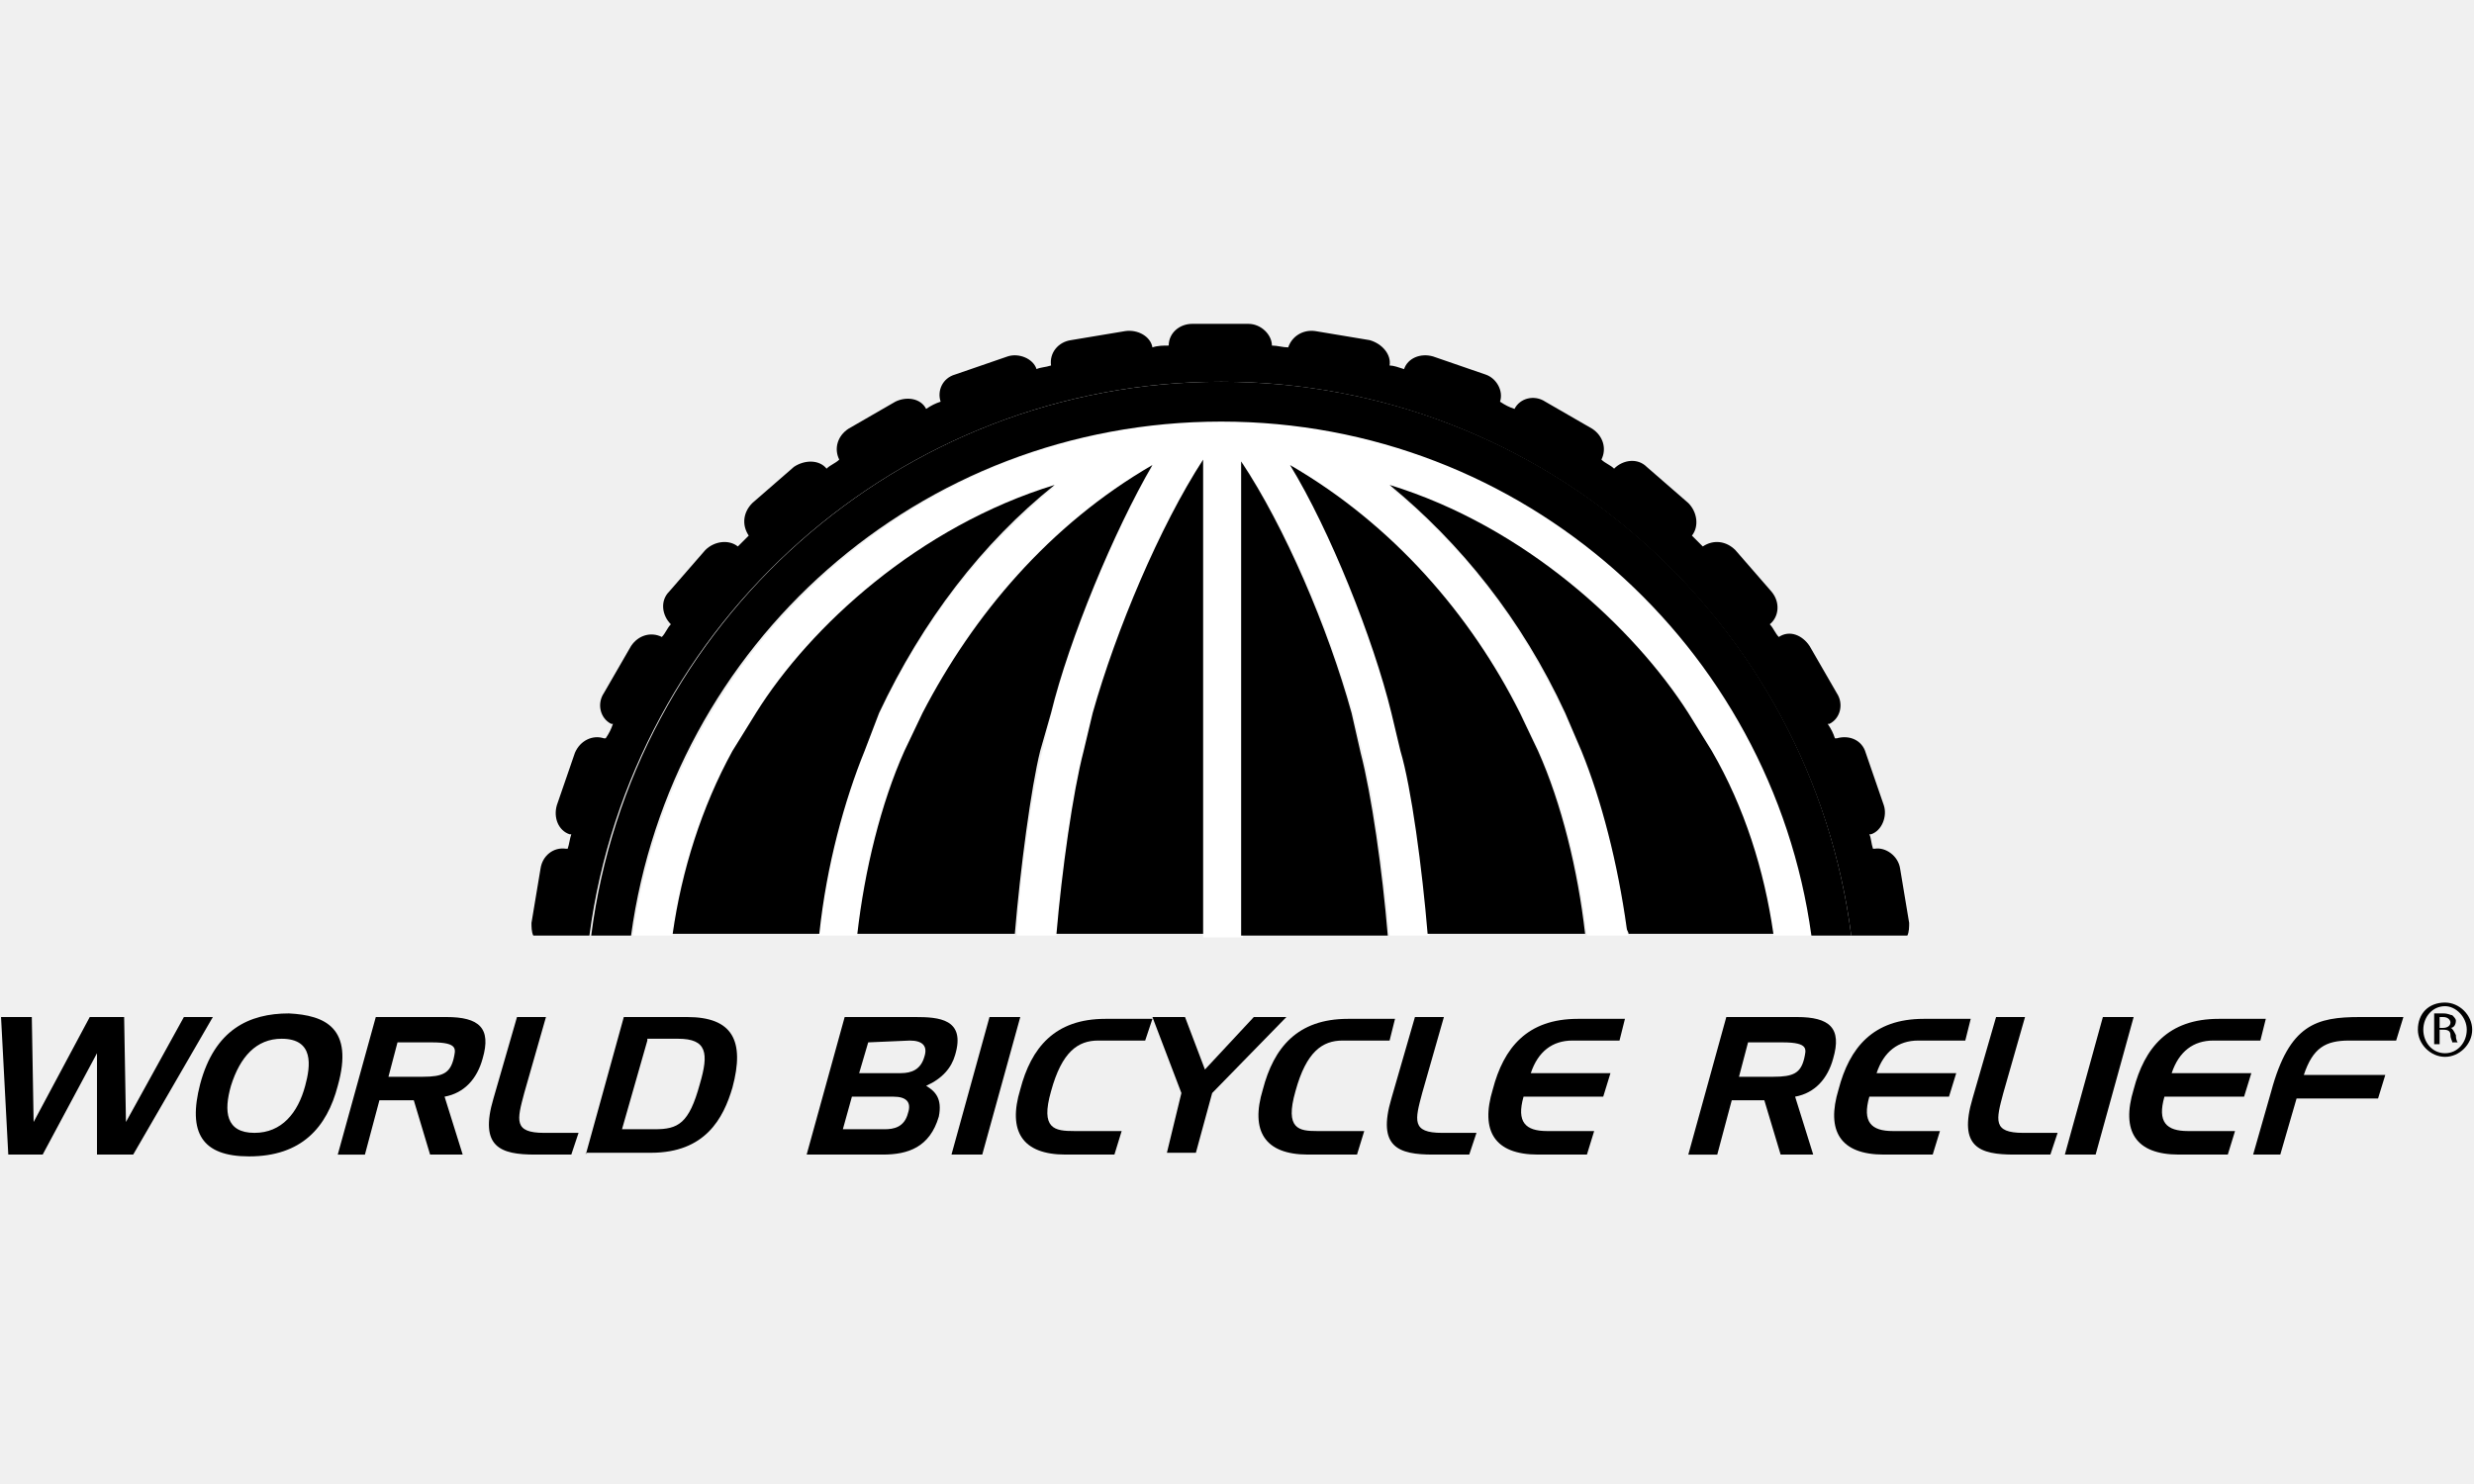
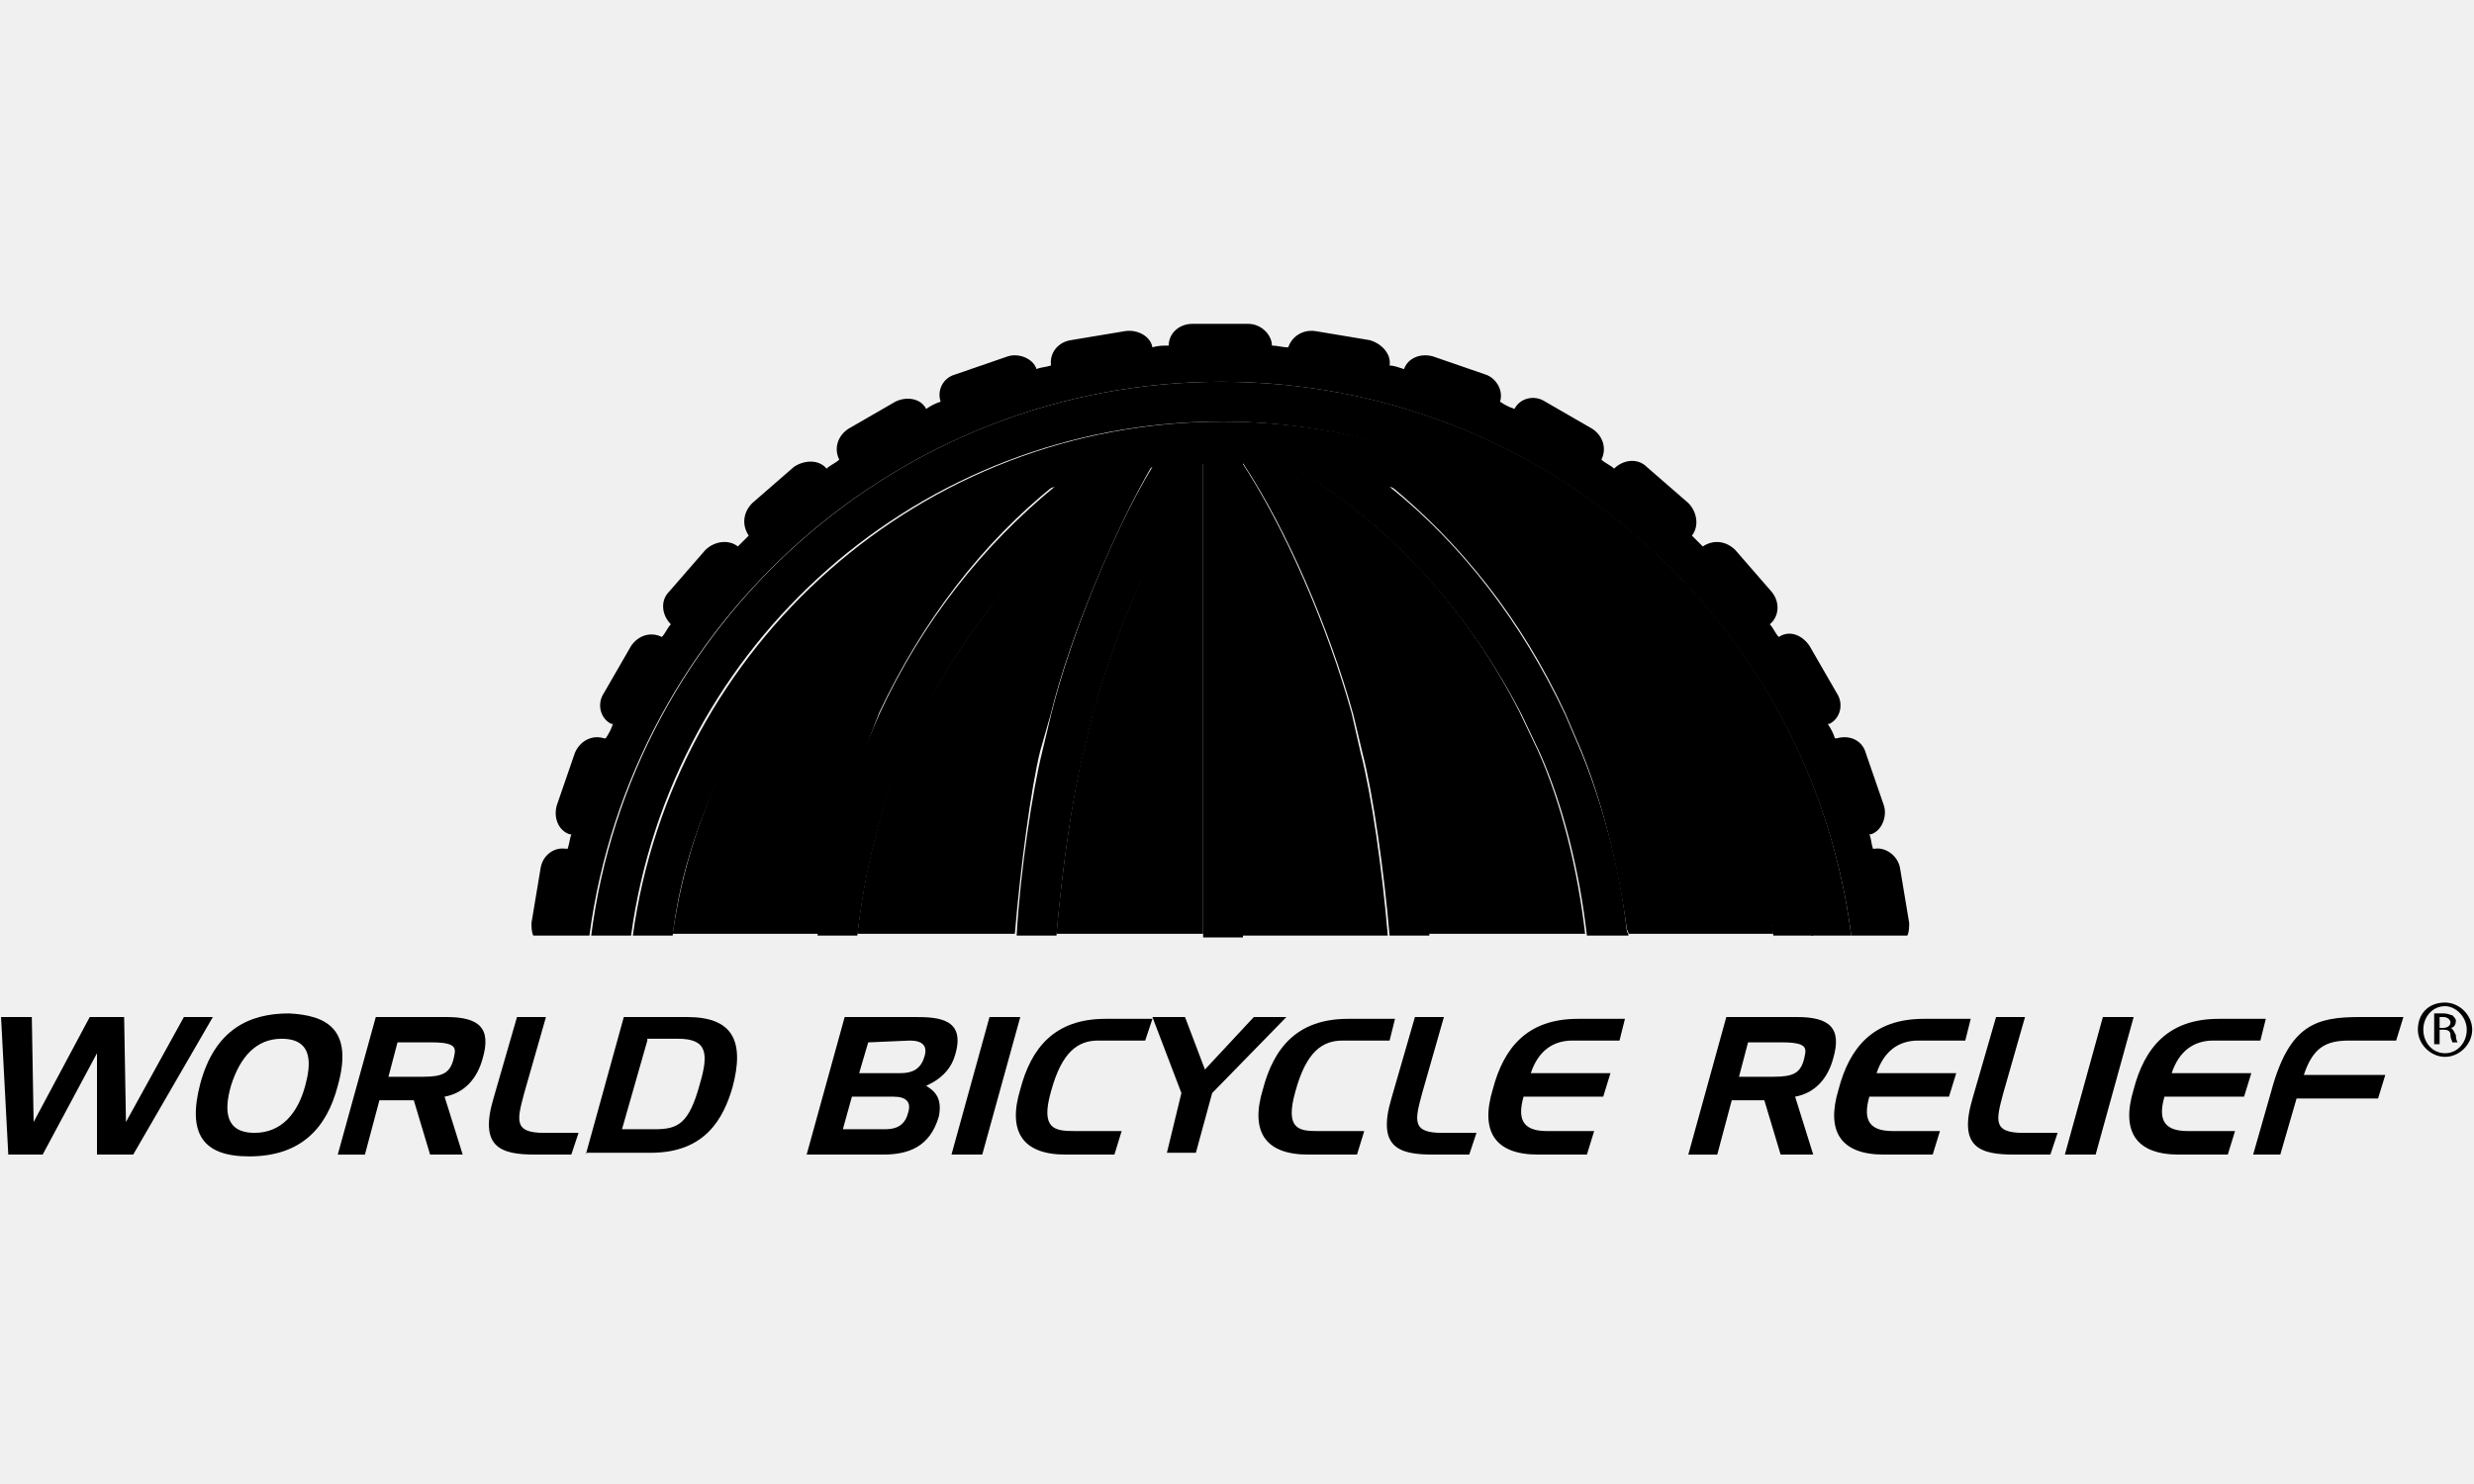
<svg xmlns="http://www.w3.org/2000/svg" width="100" height="60" viewBox="0 0 399 135">
-   <g transform="translate(-1 -2)" fill="white" fill-rule="evenodd">
+   <g transform="translate(-1 -2)" fill-rule="evenodd">
    <path d="M119.124 71.24l3.796-6.13c8.759-13.723 26.277-30.074 48.175-36.789-11.387 9.343-21.314 21.606-28.321 36.788l-2.628 6.132c-3.212 8.175-6.131 18.686-7.3 29.489h6.424c1.168-10.22 3.796-21.022 7.591-29.49l2.92-6.13c7.883-15.767 20.438-30.365 37.08-40-6.423 10.51-13.43 28.029-16.35 40l-1.46 6.13c-1.46 5.84-3.504 18.979-4.087 29.49h6.423c.876-10.511 2.628-22.774 4.38-29.49l1.46-6.13c3.795-13.723 10.802-30.074 17.81-40.584v76.496h6.423V24.526c7.007 10.51 14.014 26.86 17.81 40.583l1.46 6.132c1.752 6.715 3.504 19.27 4.38 29.489h6.423c-.876-10.511-2.628-23.65-4.38-29.49l-1.46-6.13c-2.92-11.971-9.927-29.49-16.35-40 16.642 9.635 28.905 24.233 37.08 40l2.92 6.13c3.796 8.468 6.423 19.27 7.591 29.49h6.716c0-.292-.292-.584-.292-.876-1.168-10.51-4.088-20.73-7.3-28.613l-2.627-6.132c-7.008-14.89-16.643-27.445-28.322-36.788 21.898 6.715 39.417 22.774 48.176 36.788l3.795 6.132c4.964 9.051 8.175 19.27 9.927 29.489h6.424c-6.424-47.007-46.424-82.92-95.183-82.92-48.759 0-88.759 36.205-95.182 82.92h6.423c1.168-10.22 4.672-20.438 9.635-29.49z" />
    <path d="M197.956 11.387c52.263 0 95.183 39.124 101.606 89.343h9.051c.292-.584.292-1.46.292-2.044l-1.46-8.759c-.292-2.044-2.336-3.504-4.087-3.212h-.292c-.292-.876-.292-1.751-.584-2.335h.292c1.752-.584 2.627-2.92 2.044-4.672l-2.92-8.467c-.584-2.044-2.628-2.92-4.672-2.336h-.292c-.292-.876-.584-1.46-1.168-2.336h.292c1.752-.876 2.336-3.211 1.168-4.963l-4.38-7.591c-1.167-1.752-3.211-2.628-4.963-1.46-.584-.584-.876-1.46-1.46-2.044 1.46-1.168 1.752-3.504.292-5.256l-5.84-6.715c-1.459-1.46-3.503-1.752-5.255-.584l-1.751-1.752c1.167-1.46.876-3.795-.584-5.255l-6.716-5.84c-1.46-1.46-3.795-1.167-5.255.292-.584-.583-1.46-.875-2.044-1.46.876-1.751.292-3.795-1.46-4.963l-7.591-4.38c-1.752-1.167-4.088-.583-4.964 1.168-.875-.292-1.46-.584-2.335-1.167.584-1.752-.584-3.796-2.336-4.38l-8.467-2.92c-2.044-.584-4.088.292-4.672 2.044-.876-.292-1.752-.584-2.336-.584.292-1.752-1.167-3.504-3.211-4.087l-8.76-1.46c-2.043-.292-3.795.876-4.379 2.627-.876 0-1.752-.292-2.628-.292 0-1.751-1.751-3.503-3.795-3.503h-9.051c-2.044 0-3.796 1.46-3.796 3.503-.876 0-1.752 0-2.628.292-.292-1.751-2.335-2.92-4.38-2.627l-8.758 1.46c-2.044.292-3.504 2.043-3.212 4.087-.876.292-1.752.292-2.336.584-.584-1.752-2.92-2.628-4.671-2.044l-8.468 2.92c-2.043.584-2.92 2.628-2.335 4.38-.876.292-1.46.583-2.336 1.167-.876-1.751-3.212-2.043-4.964-1.167l-7.59 4.38c-1.753 1.167-2.337 3.21-1.46 4.963-.585.584-1.46.876-2.044 1.46-1.168-1.46-3.504-1.46-5.256-.293l-6.715 5.84c-1.46 1.46-1.752 3.504-.584 5.255L120 37.956c-1.46-1.168-3.796-.876-5.255.584l-5.84 6.715c-1.46 1.46-1.168 3.796.292 5.256-.584.584-.876 1.46-1.46 2.044-1.752-.876-3.795-.292-4.963 1.46l-4.38 7.59c-1.168 1.753-.584 4.088 1.168 4.964h.292c-.292.876-.584 1.46-1.168 2.336h-.292c-1.752-.584-3.795.292-4.671 2.336l-2.92 8.467c-.584 2.044.292 4.088 2.044 4.672h.292c-.292.875-.292 1.46-.584 2.335h-.292c-2.044-.292-3.796 1.168-4.088 3.212l-1.46 8.76c0 .583 0 1.459.292 2.043h9.051c6.716-50.511 49.927-89.343 101.898-89.343z" fill="#000" fill-rule="nonzero" />
    <path d="M197.956 11.387c-52.263 0-95.182 39.124-101.606 89.343h6.424c6.423-47.007 46.423-82.92 95.182-82.92 48.76 0 88.76 36.205 95.183 82.92h6.423c-6.423-50.511-49.343-89.343-101.606-89.343z" fill="#000" fill-rule="nonzero" />
    <path d="M177.226 64.818l-1.46 6.13c-1.751 6.716-3.503 19.271-4.38 29.49h23.65V23.942c-7.007 10.803-14.014 27.445-17.81 40.876zm41.752 0c-3.796-13.723-10.803-30.073-17.81-40.584v76.496h23.65c-.876-10.511-2.628-22.774-4.38-29.49l-1.46-6.422zm27.153 0c-7.883-15.767-20.438-30.365-37.08-40 6.423 10.51 13.43 28.029 16.35 40l1.46 6.13c1.752 5.84 3.504 18.979 4.38 29.49h25.401c-1.168-10.219-3.795-21.022-7.59-29.49l-2.92-6.13z" fill="#000" fill-rule="nonzero" />
    <path d="M273.285 64.818c-8.76-13.723-26.278-30.073-48.176-36.789 11.387 9.343 21.314 21.606 28.322 36.789l2.627 6.13c3.212 7.884 5.84 18.103 7.3 28.614 0 .292.292.584.292.876h23.357c-1.46-10.219-4.671-20.438-9.927-29.49l-3.795-6.13zm-102.774 0c2.92-11.971 10.219-29.49 16.35-40-16.642 9.635-28.905 24.233-37.08 40l-2.92 6.13c-3.795 8.468-6.423 19.271-7.59 29.49h25.4c.876-10.511 2.628-23.65 4.088-29.49l1.752-6.13z" fill="#000" fill-rule="nonzero" />
    <path d="M142.774 64.818c7.007-14.891 16.642-27.446 28.32-36.789-21.897 6.716-39.415 22.774-48.174 36.789l-3.796 6.13c-4.963 9.052-8.175 19.271-9.635 29.49h23.65c1.168-11.095 4.087-21.606 7.299-29.49l2.336-6.13z" fill="#000" fill-rule="nonzero" />
    <path fill="#000" fill-rule="nonzero" d="M2.336 136.058L1.168 113.869 6.131 113.869 6.423 130.803 15.474 113.869 21.022 113.869 21.314 130.803 30.657 113.869 35.328 113.869 22.482 136.058 16.642 136.058 16.642 119.708 7.883 136.058z" />
    <path d="M55.474 124.964c-1.751 6.715-5.839 11.386-14.306 11.386-7.591 0-9.927-3.795-7.883-11.678 2.335-8.76 7.883-11.387 14.306-11.387 5.84.292 10.511 2.335 7.883 11.679zm-13.43 7.59c4.38 0 7.007-3.21 8.175-7.59.876-3.212 1.46-7.592-3.796-7.592-4.087 0-6.715 2.92-8.175 7.592-1.168 4.087-.876 7.59 3.796 7.59zm13.43 3.504l6.132-22.19h11.387c5.255 0 7.299 1.752 5.84 6.716-.877 3.212-2.92 5.547-6.132 6.131l2.92 9.343h-5.256l-2.628-8.759H62.19l-2.336 8.76h-4.38zm9.635-18.102l-1.46 5.548h5.548c3.212 0 4.38-.584 4.964-2.92.292-1.46.875-2.628-3.504-2.628h-5.548zm28.03 18.102h-5.84c-5.547 0-9.05-1.167-6.715-9.05l3.796-13.14h4.671l-3.504 12.263c-1.167 4.38-1.751 6.424 3.212 6.424h5.548l-1.168 3.503zm2.335 0l6.132-22.19h10.219c7.3 0 9.343 3.796 7.3 11.387-1.46 4.964-4.38 10.511-13.14 10.511h-10.51v.292zm9.927-18.394l-4.087 14.307h5.255c3.796 0 5.548-.876 7.3-7.3 1.46-4.963 1.167-7.299-3.504-7.299h-4.964v.292zm25.694 18.394l6.131-22.19h11.387c3.796 0 8.175.293 6.423 6.132-.583 2.044-2.043 3.796-4.671 4.964 1.46.875 2.628 2.043 2.044 4.963-1.46 4.964-4.964 6.131-9.051 6.131h-12.263zm9.927-18.102l-1.46 4.964h6.715c1.752 0 3.212-.584 3.796-2.628.584-1.752-.292-2.628-2.336-2.628l-6.715.292zm-4.088 14.015h6.716c1.46 0 3.211-.292 3.795-2.628.584-1.752-.292-2.628-2.336-2.628h-6.715l-1.46 5.256z" fill="#000" fill-rule="nonzero" />
    <path fill="#000" fill-rule="nonzero" d="M165.547 113.869L159.416 136.058 154.453 136.058 160.584 113.869z" />
    <path d="M185.693 117.664h-7.59c-3.212 0-5.84 1.752-7.592 8.175-1.752 6.132.584 6.424 3.796 6.424h7.59l-1.167 3.795h-7.883c-7.008 0-9.343-3.795-7.3-10.51 1.752-6.716 5.548-11.387 13.723-11.387h7.591l-1.168 3.503z" fill="#000" fill-rule="nonzero" />
    <path fill="#000" fill-rule="nonzero" d="M191.533 126.131L186.861 113.869 192.117 113.869 195.328 122.336 203.212 113.869 208.467 113.869 196.496 126.131 193.869 135.766 189.197 135.766z" />
    <path d="M225.11 117.664h-7.592c-3.211 0-5.84 1.752-7.591 8.175-1.752 6.132.584 6.424 3.504 6.424h7.59l-1.167 3.795h-7.883c-7.007 0-9.343-3.795-7.3-10.51 1.752-6.716 5.548-11.387 13.723-11.387h7.591l-.876 3.503zm12.846 18.394h-5.84c-5.547 0-9.05-1.167-6.715-9.05l3.796-13.14h4.672l-3.504 12.263c-1.168 4.38-1.752 6.424 3.212 6.424h5.547l-1.168 3.503zm24.234-18.394h-7.591c-3.212 0-5.548 1.752-6.716 5.256h12.847l-1.168 3.795h-12.847c-1.168 4.088.292 5.548 3.796 5.548h7.591l-1.168 3.795h-7.883c-7.007 0-9.343-3.795-7.3-10.51 1.753-6.716 5.548-11.387 13.723-11.387h7.592l-.876 3.503zm11.095 18.394l6.131-22.19h11.387c5.255 0 7.3 1.752 5.84 6.716-.877 3.212-2.92 5.547-6.132 6.131l2.92 9.343h-5.256l-2.628-8.759h-5.255l-2.336 8.76h-4.671zm9.635-18.102l-1.46 5.548h5.547c3.212 0 4.38-.584 4.964-2.92.292-1.46.876-2.628-3.504-2.628h-5.547zm35.036-.292h-7.591c-3.212 0-5.547 1.752-6.715 5.256h12.846l-1.168 3.795h-12.846c-1.168 4.088.292 5.548 3.795 5.548h7.592l-1.168 3.795h-7.883c-7.008 0-9.344-3.795-7.3-10.51 1.752-6.716 5.548-11.387 13.723-11.387h7.591l-.876 3.503zm13.723 18.394h-5.84c-5.547 0-9.05-1.167-6.715-9.05l3.796-13.14h4.671l-3.503 12.263c-1.168 4.38-1.752 6.424 3.211 6.424h5.548l-1.168 3.503z" fill="#000" fill-rule="nonzero" />
    <path fill="#000" fill-rule="nonzero" d="M345.109 113.869L338.978 136.058 334.015 136.058 340.146 113.869z" />
    <path d="M365.547 117.664h-7.59c-3.212 0-5.548 1.752-6.716 5.256h12.847l-1.168 3.795h-12.847c-1.168 4.088.292 5.548 3.796 5.548h7.59l-1.167 3.795h-7.883c-7.008 0-9.343-3.795-7.3-10.51 1.752-6.716 5.548-11.387 13.723-11.387h7.591l-.876 3.503zm-1.167 18.394l2.92-10.219c2.919-10.803 7.299-11.97 14.306-11.97h7.007l-1.168 3.795h-7.591c-3.796 0-5.84 1.168-7.3 5.548h13.14l-1.168 3.795h-13.14l-2.627 9.051h-4.38zm30.948-24.525c2.336 0 4.38 2.044 4.38 4.38 0 2.335-2.044 4.379-4.38 4.379-2.335 0-4.38-2.044-4.38-4.38 0-2.627 1.753-4.38 4.38-4.38zm0 .584c-2.043 0-3.503 1.752-3.503 3.795 0 2.044 1.46 3.796 3.503 3.796 2.044 0 3.504-1.752 3.504-3.796 0-2.043-1.752-3.795-3.504-3.795zm-.875 6.131h-.876v-4.963h1.46c.875 0 1.167.292 1.46.292.291.292.583.584.583.876 0 .583-.292 1.167-.876 1.167.292 0 .584.584.876 1.168 0 .876.292 1.168.292 1.168h-.876c0-.292-.292-.584-.292-1.168s-.292-.876-1.168-.876h-.583v2.336zm0-2.628h.583c.584 0 1.168-.292 1.168-.875 0-.292-.292-.876-1.168-.876h-.583v1.751z" fill="#000" fill-rule="nonzero" />
  </g>
</svg>
